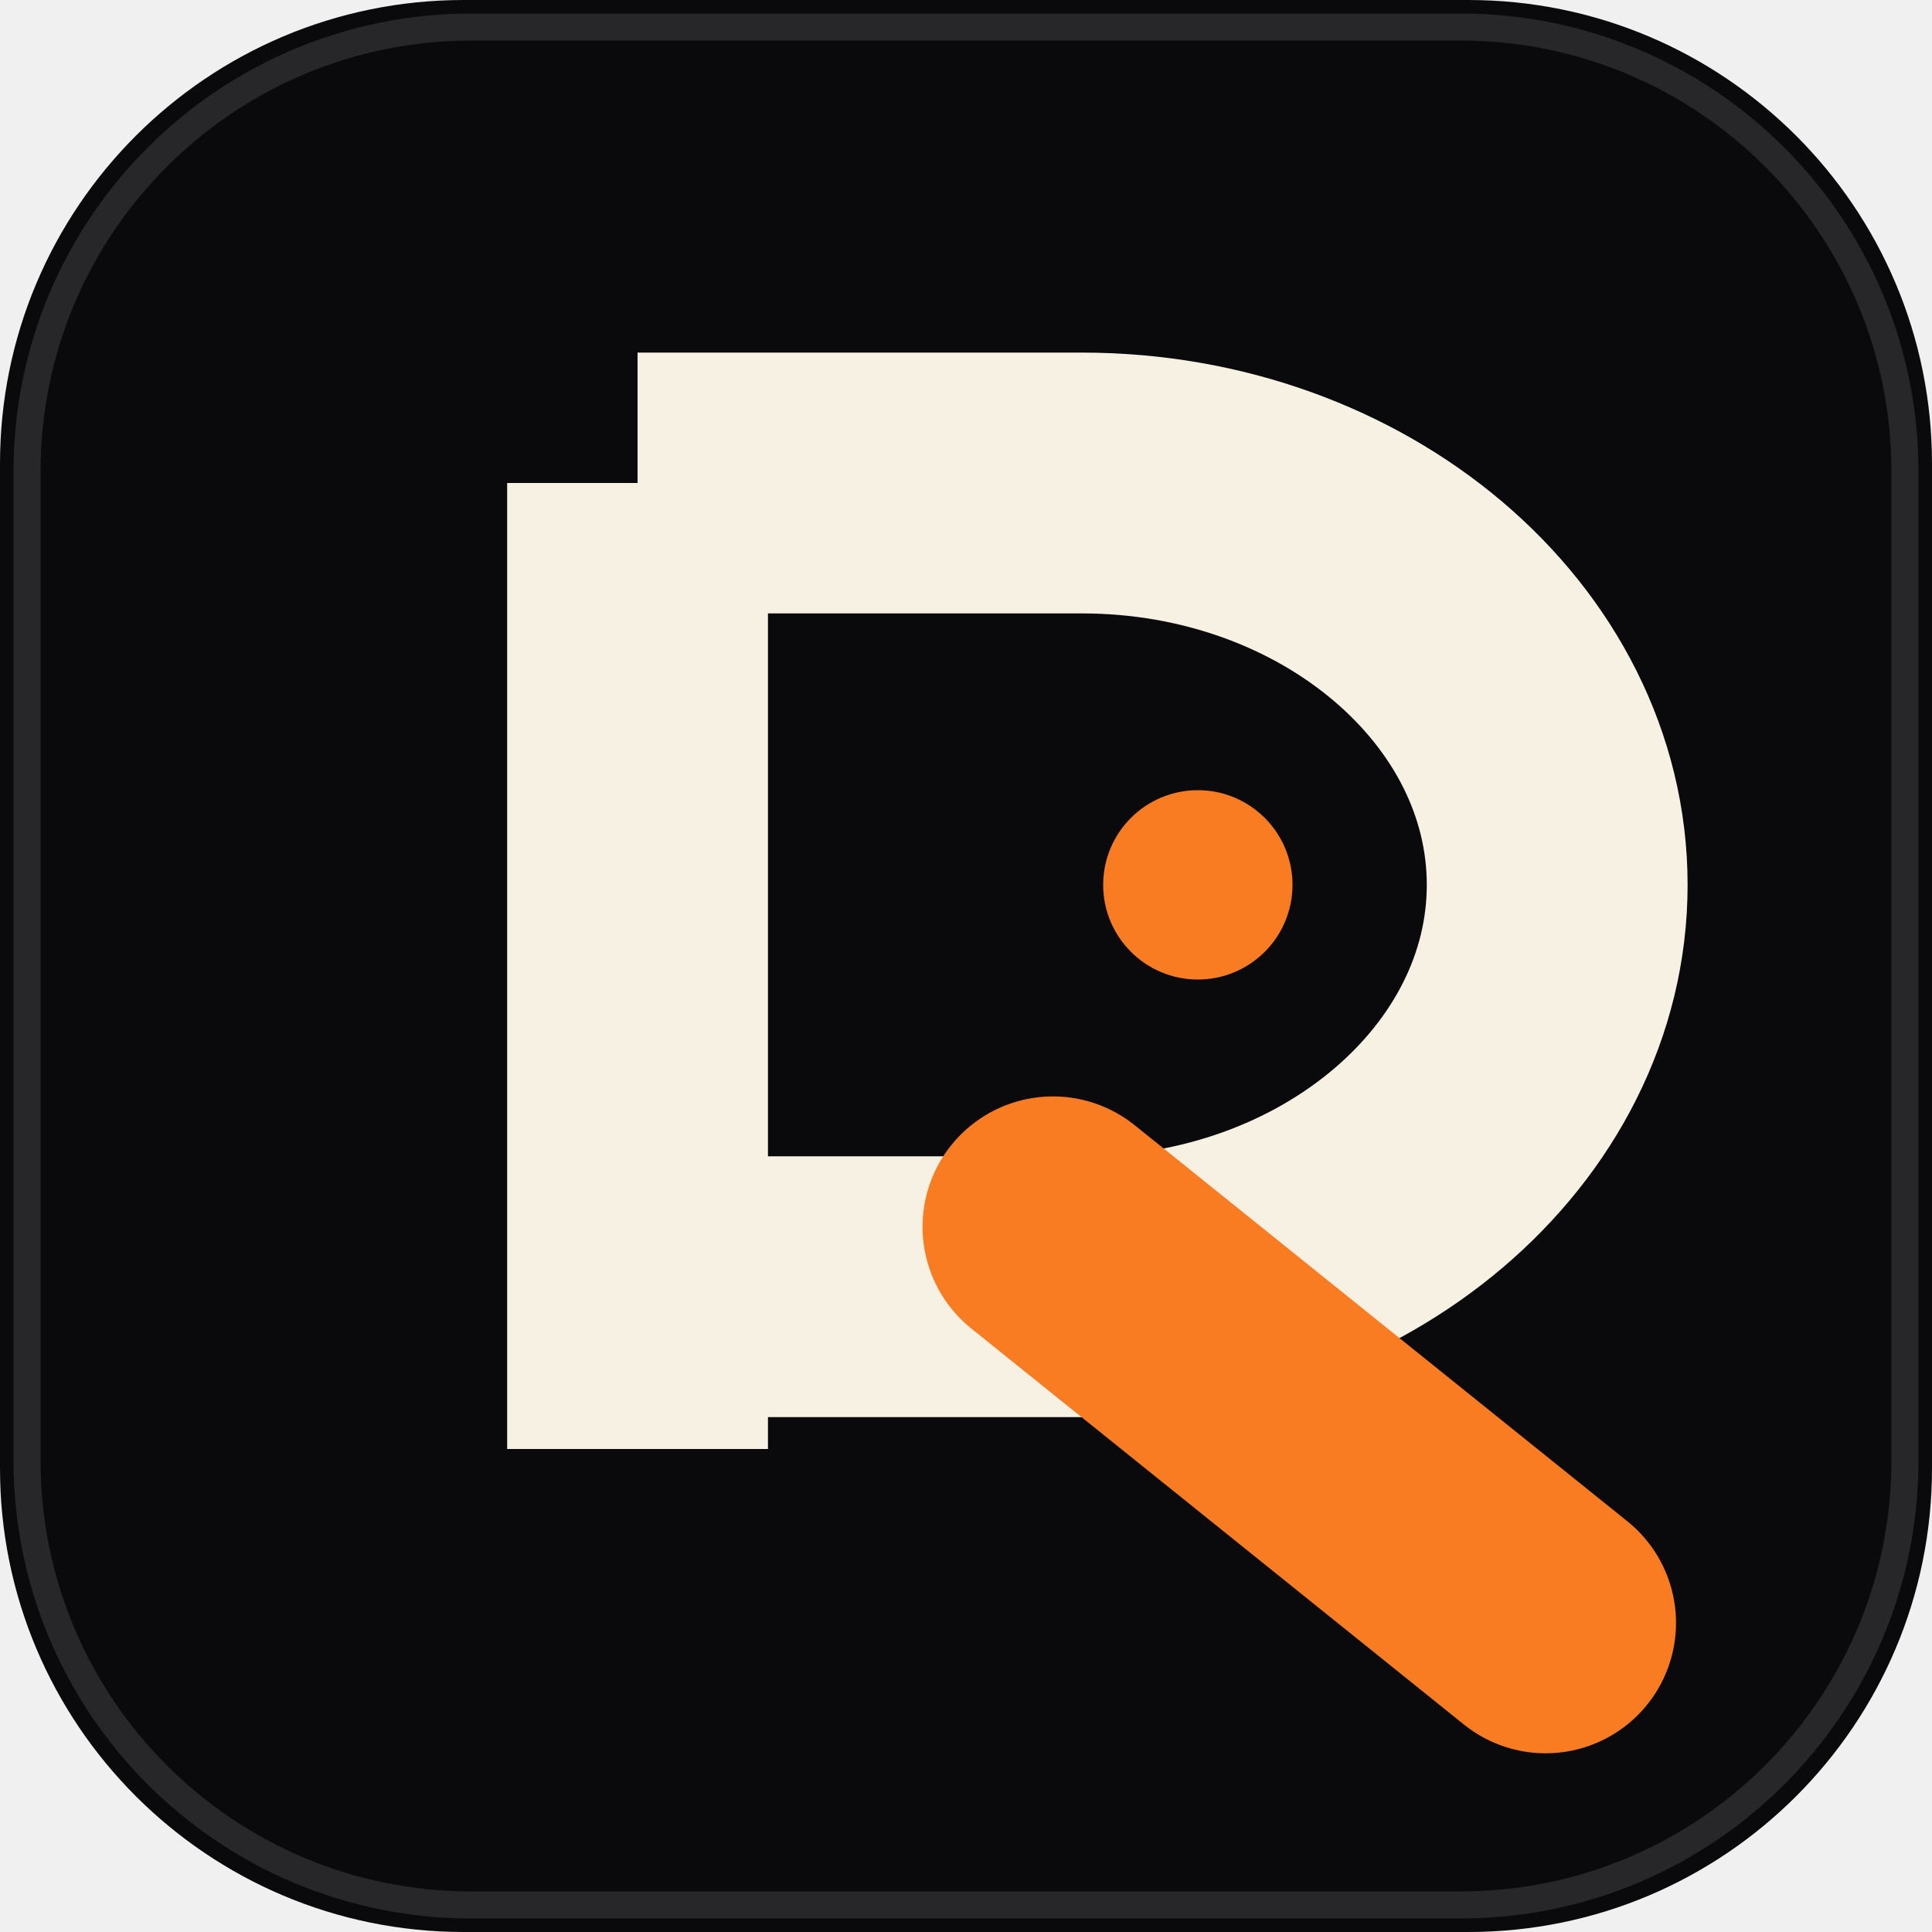
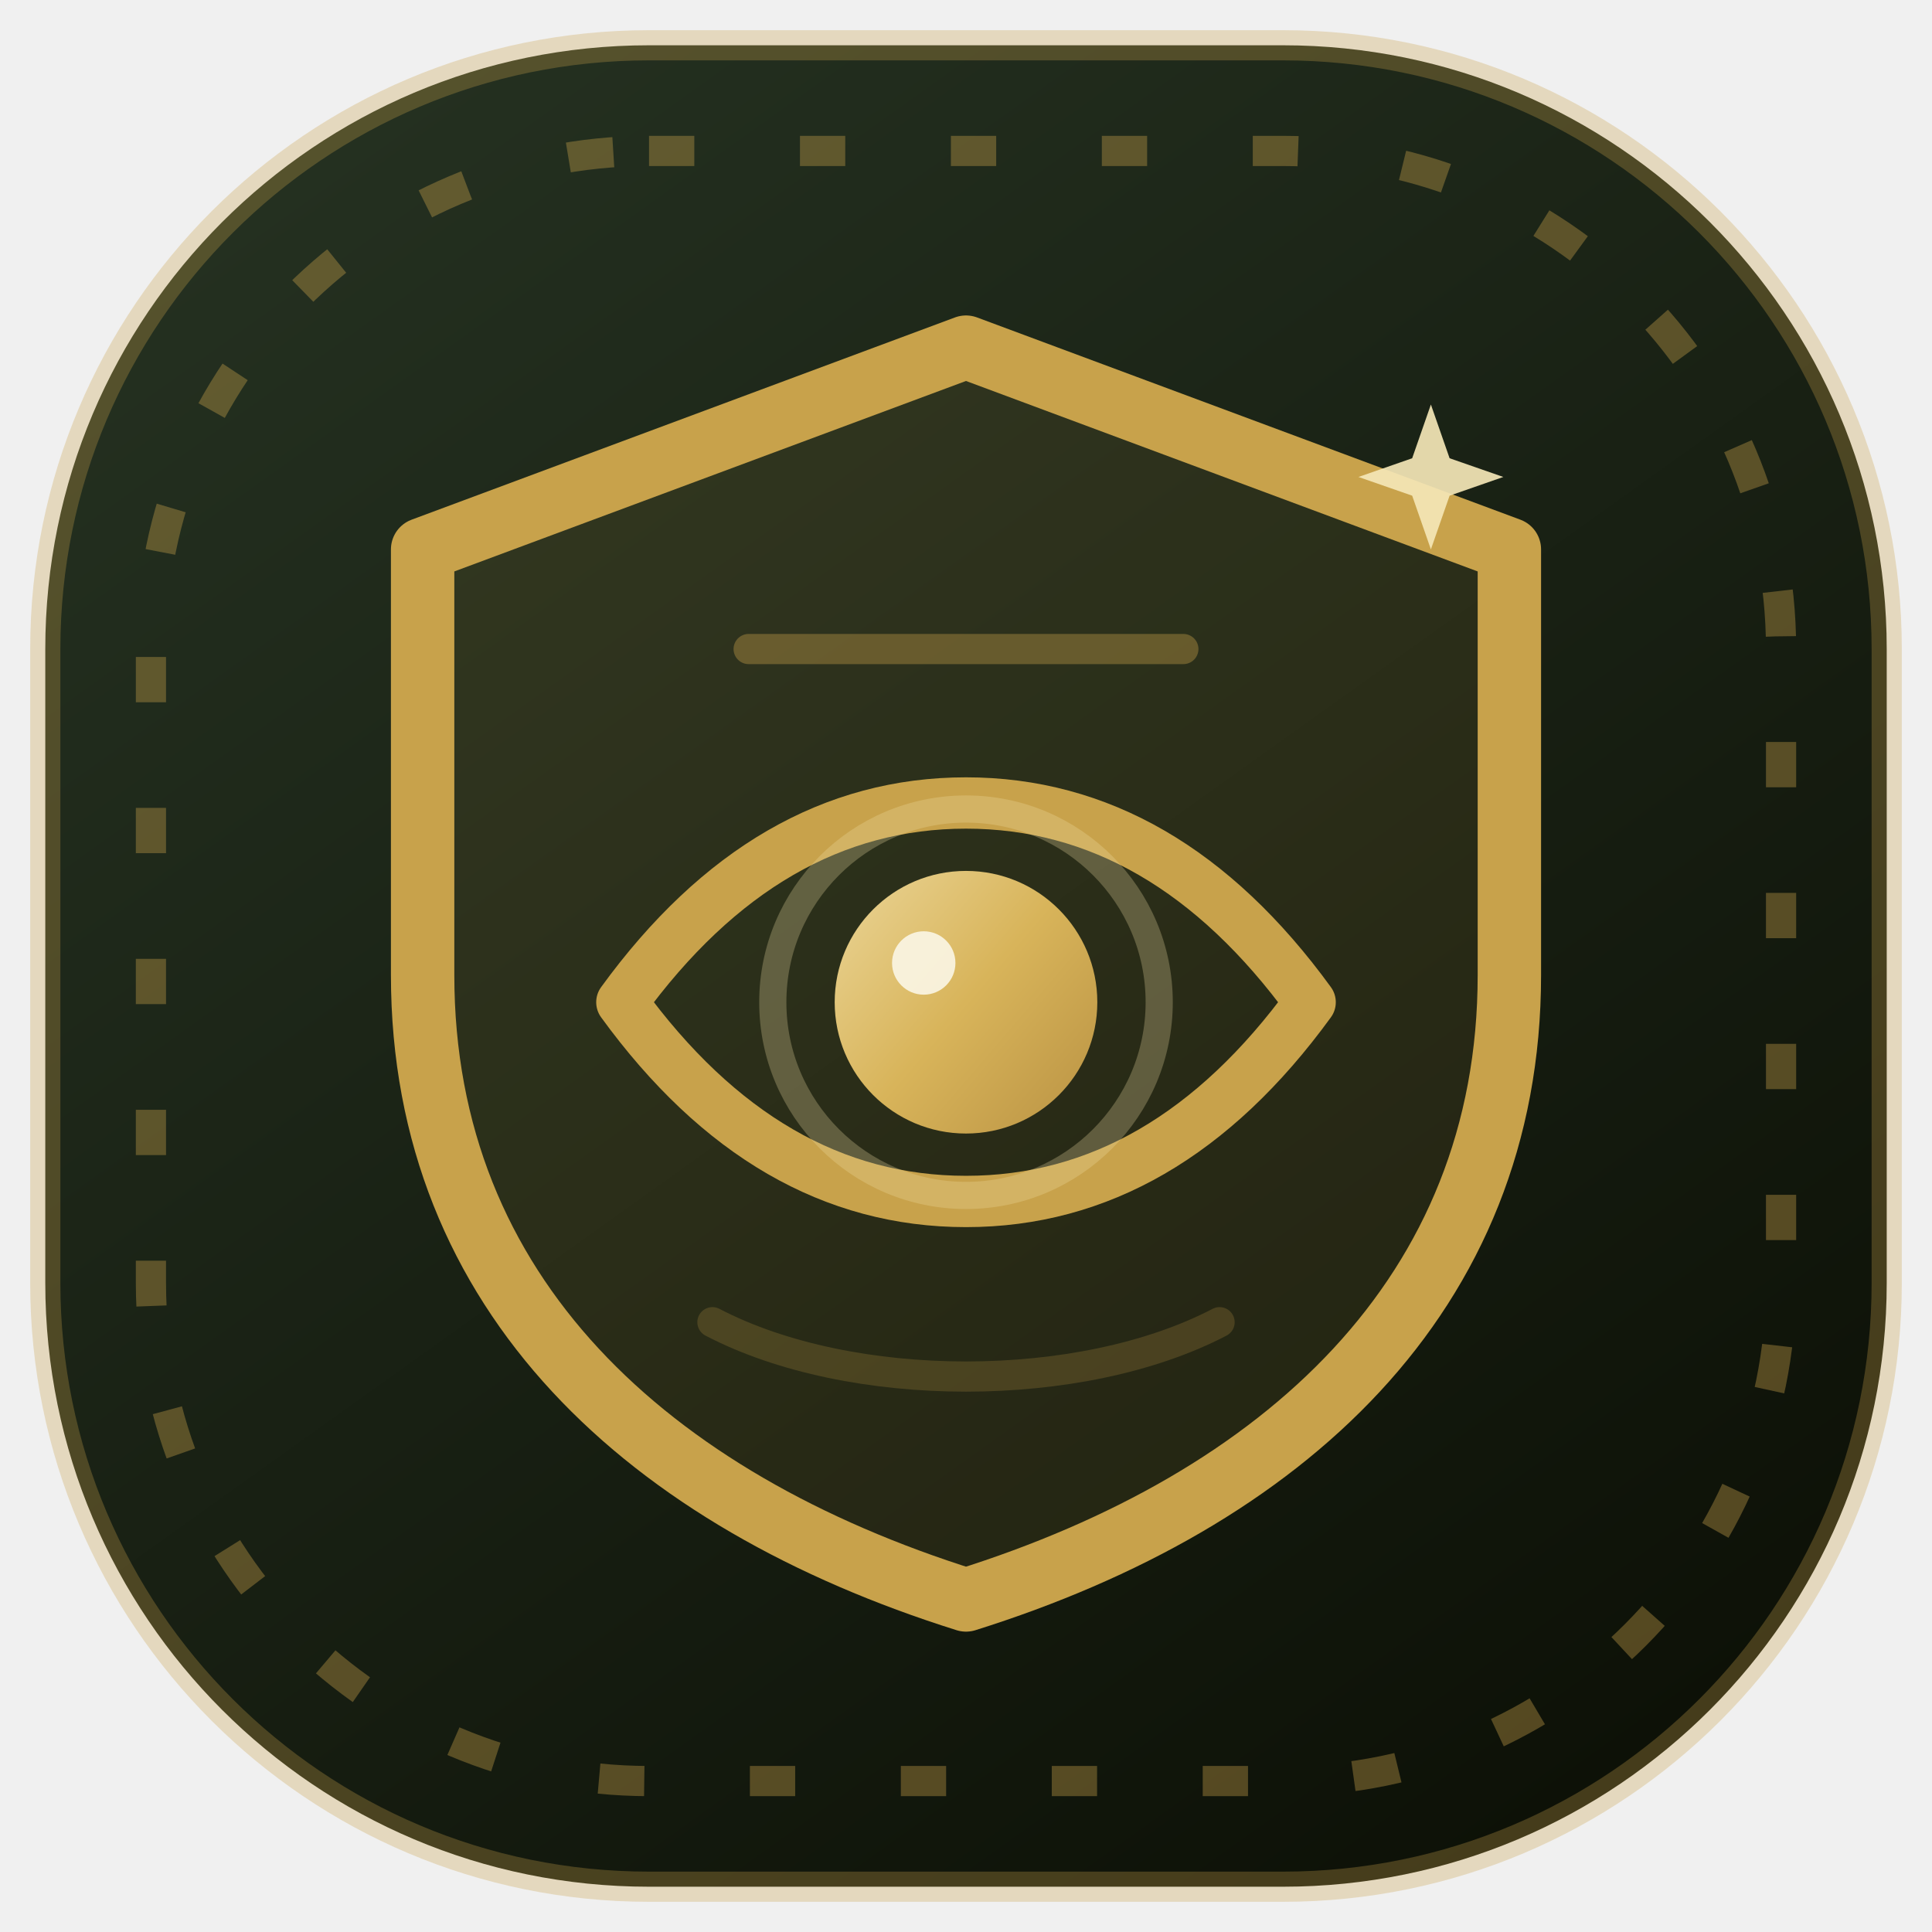
- <svg xmlns="http://www.w3.org/2000/svg" viewBox="0 0 100 100" width="100" height="100" role="img" aria-label="RAQiB">
-   <rect x="0" y="0" width="100" height="100" rx="24" fill="#0A0A0C" />
-   <rect x="1.4" y="1.4" width="97.2" height="97.2" rx="23" fill="none" stroke="#ffffff" stroke-opacity="0.12" stroke-width="1.4" />
-   <path d="M33 25v50" stroke="#F7F1E3" stroke-width="13.5" />
-   <path d="M33 25h23c13.6 0 24.6 9.4 24.6 20.8S69.6 66.6 56 66.6H33" fill="none" stroke="#F7F1E3" stroke-width="13.5" stroke-linejoin="round" />
-   <circle cx="62" cy="45.8" r="4.9" fill="#F97B22" />
-   <path d="M54.5 63.5 80 84" stroke="#F97B22" stroke-width="13.5" stroke-linecap="round" />
+ <svg xmlns="http://www.w3.org/2000/svg" width="512" height="512" viewBox="0 0 64 64" fill="none" role="img" aria-label="رقيب — RAQiB">
+   <defs>
+     <linearGradient id="t" x1="12" y1="4" x2="52" y2="60" gradientUnits="userSpaceOnUse">
+       <stop stop-color="#243020" />
+       <stop offset="1" stop-color="#0d1107" />
+     </linearGradient>
+     <linearGradient id="i" x1="26" y1="26" x2="40" y2="38" gradientUnits="userSpaceOnUse">
+       <stop stop-color="#f4e6b6" />
+       <stop offset=".5" stop-color="#d8b45a" />
+       <stop offset="1" stop-color="#aa8137" />
+     </linearGradient>
+     <radialGradient id="s" cx="0.5" cy="0" r="1" gradientTransform="translate(32 2) scale(34 26)">
+       <stop stop-color="#ffffff" stop-opacity=".14" />
+       <stop offset="1" stop-color="#ffffff" stop-opacity="0" />
+     </radialGradient>
+   </defs>
+   <rect x="1.5" y="1.5" width="61" height="61" rx="20" fill="url(#t)" />
+   <rect x="1.5" y="1.5" width="61" height="61" rx="20" fill="url(#s)" />
+   <rect x="1.5" y="1.5" width="61" height="61" rx="20" stroke="rgba(200,162,75,0.30)" />
+   <rect x="5" y="5" width="54" height="54" rx="16.5" fill="none" stroke="#c8a24b" stroke-opacity=".38" stroke-width="1" stroke-dasharray="1.5 3.5" />
+   <path d="M32 11.5 50 18.2v14.1c0 10.6-7.5 17.4-18 20.7-10.5-3.3-18-10.1-18-20.7V18.2Z" fill="rgba(200,162,75,0.10)" stroke="#c8a24b" stroke-width="2.1" stroke-linejoin="round" />
+   <path d="M24.8 21.5h14.4" stroke="#c8a24b" stroke-opacity=".38" stroke-width="1" stroke-linecap="round" />
+   <path d="M23.6 43.8c4.6 2.4 12.2 2.4 16.8 0" stroke="#c8a24b" stroke-opacity=".22" stroke-width="1" stroke-linecap="round" />
+   <path d="M20.6 33.2c3.2-4.4 7-6.6 11.4-6.6s8.2 2.2 11.4 6.6c-3.2 4.4-7 6.6-11.4 6.6s-8.2-2.2-11.4-6.6Z" fill="none" stroke="#c8a24b" stroke-width="1.7" stroke-linecap="round" stroke-linejoin="round" />
+   <circle cx="32" cy="33.2" r="4.35" fill="url(#i)" />
+   <circle cx="30.6" cy="31.9" r="1.05" fill="#fbf6e6" fill-opacity=".9" />
+   <circle cx="32" cy="33.2" r="6.4" fill="none" stroke="#f0dfa6" stroke-opacity=".28" stroke-width=".9" />
+   <path d="M47.4 13.4l.62 1.78 1.78.62-1.78.62-.62 1.78-.62-1.78-1.78-.62 1.78-.62Z" fill="#f4e6b6" fill-opacity=".92" />
</svg>
